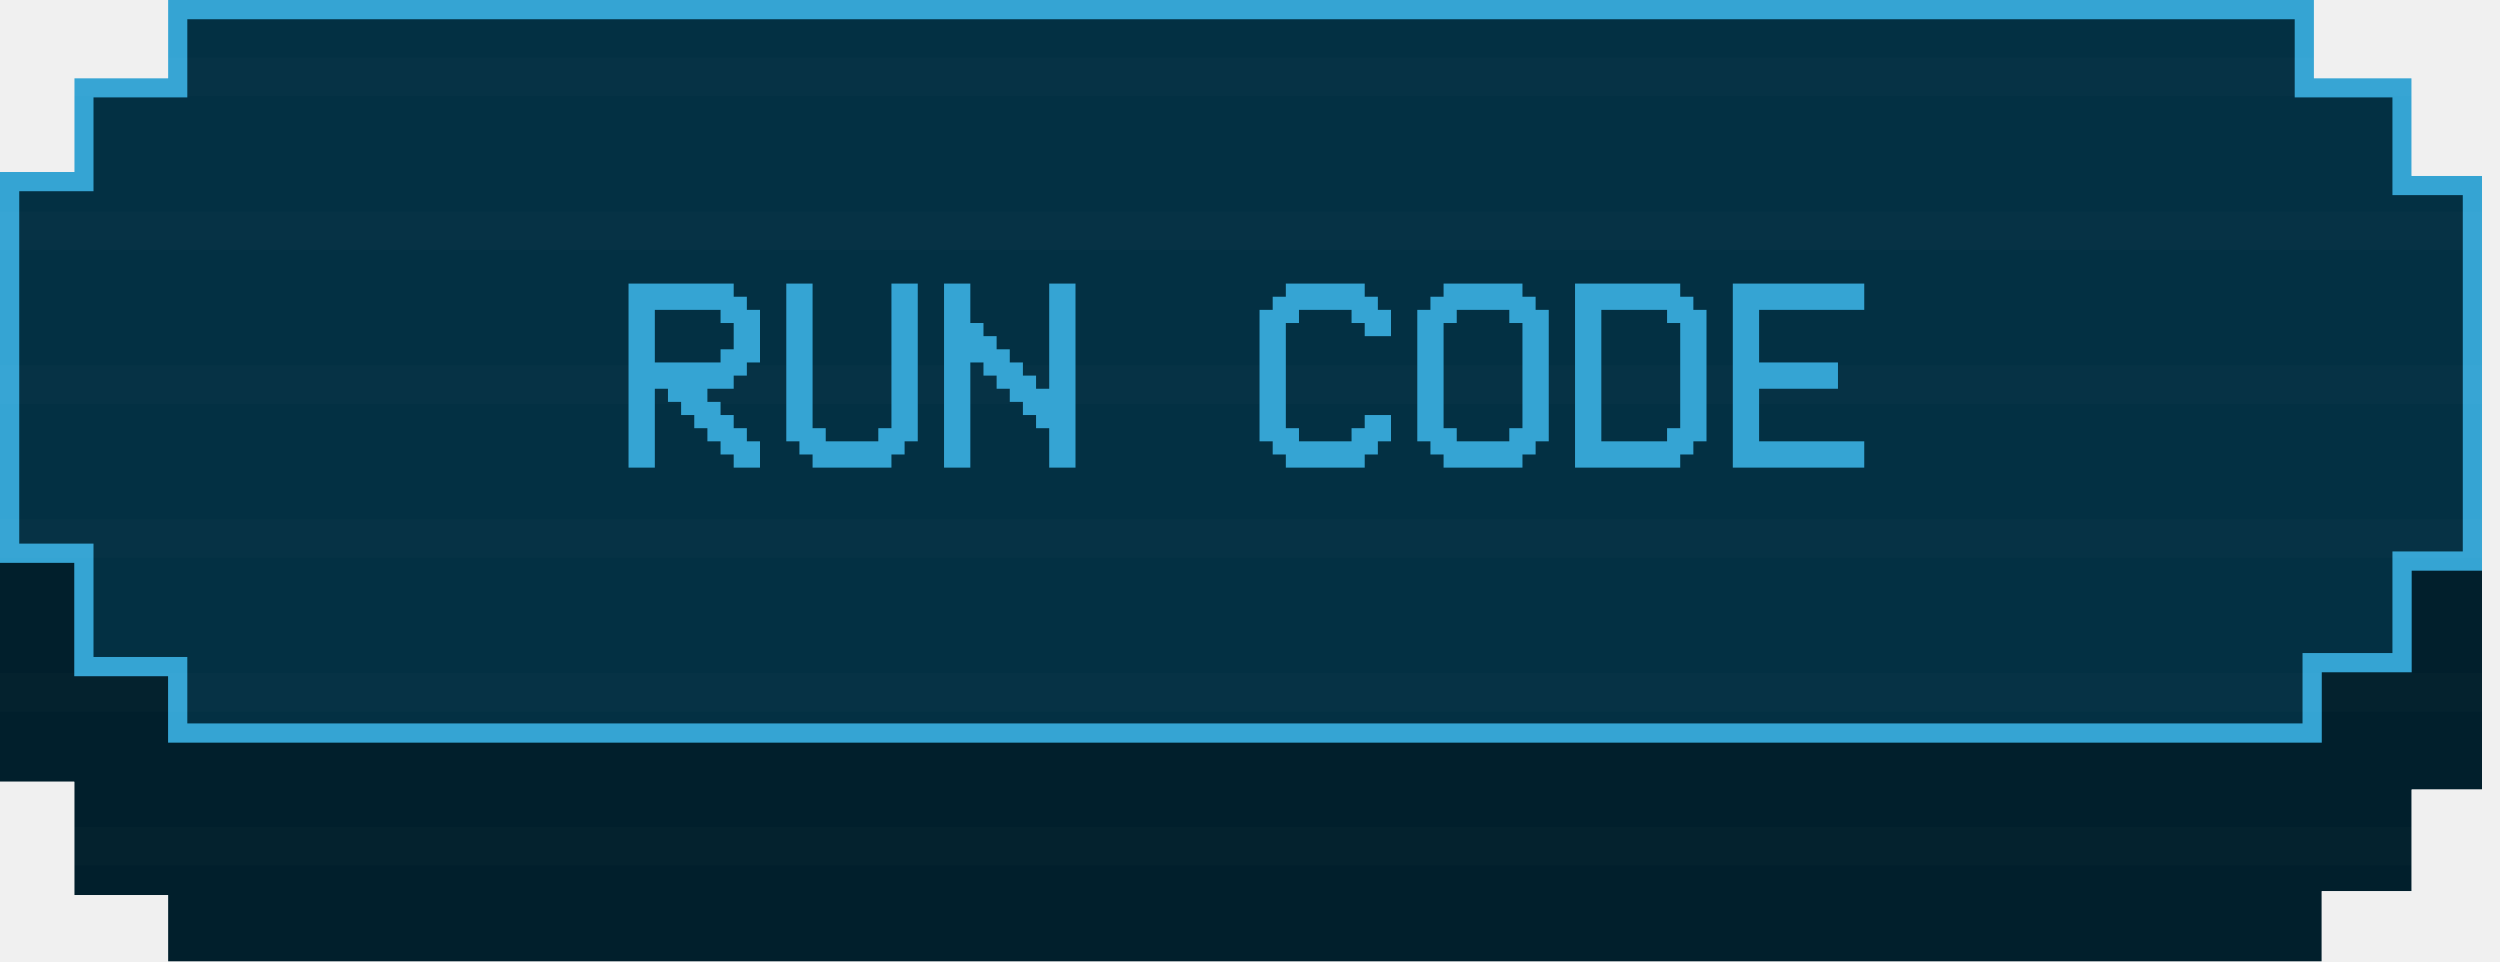
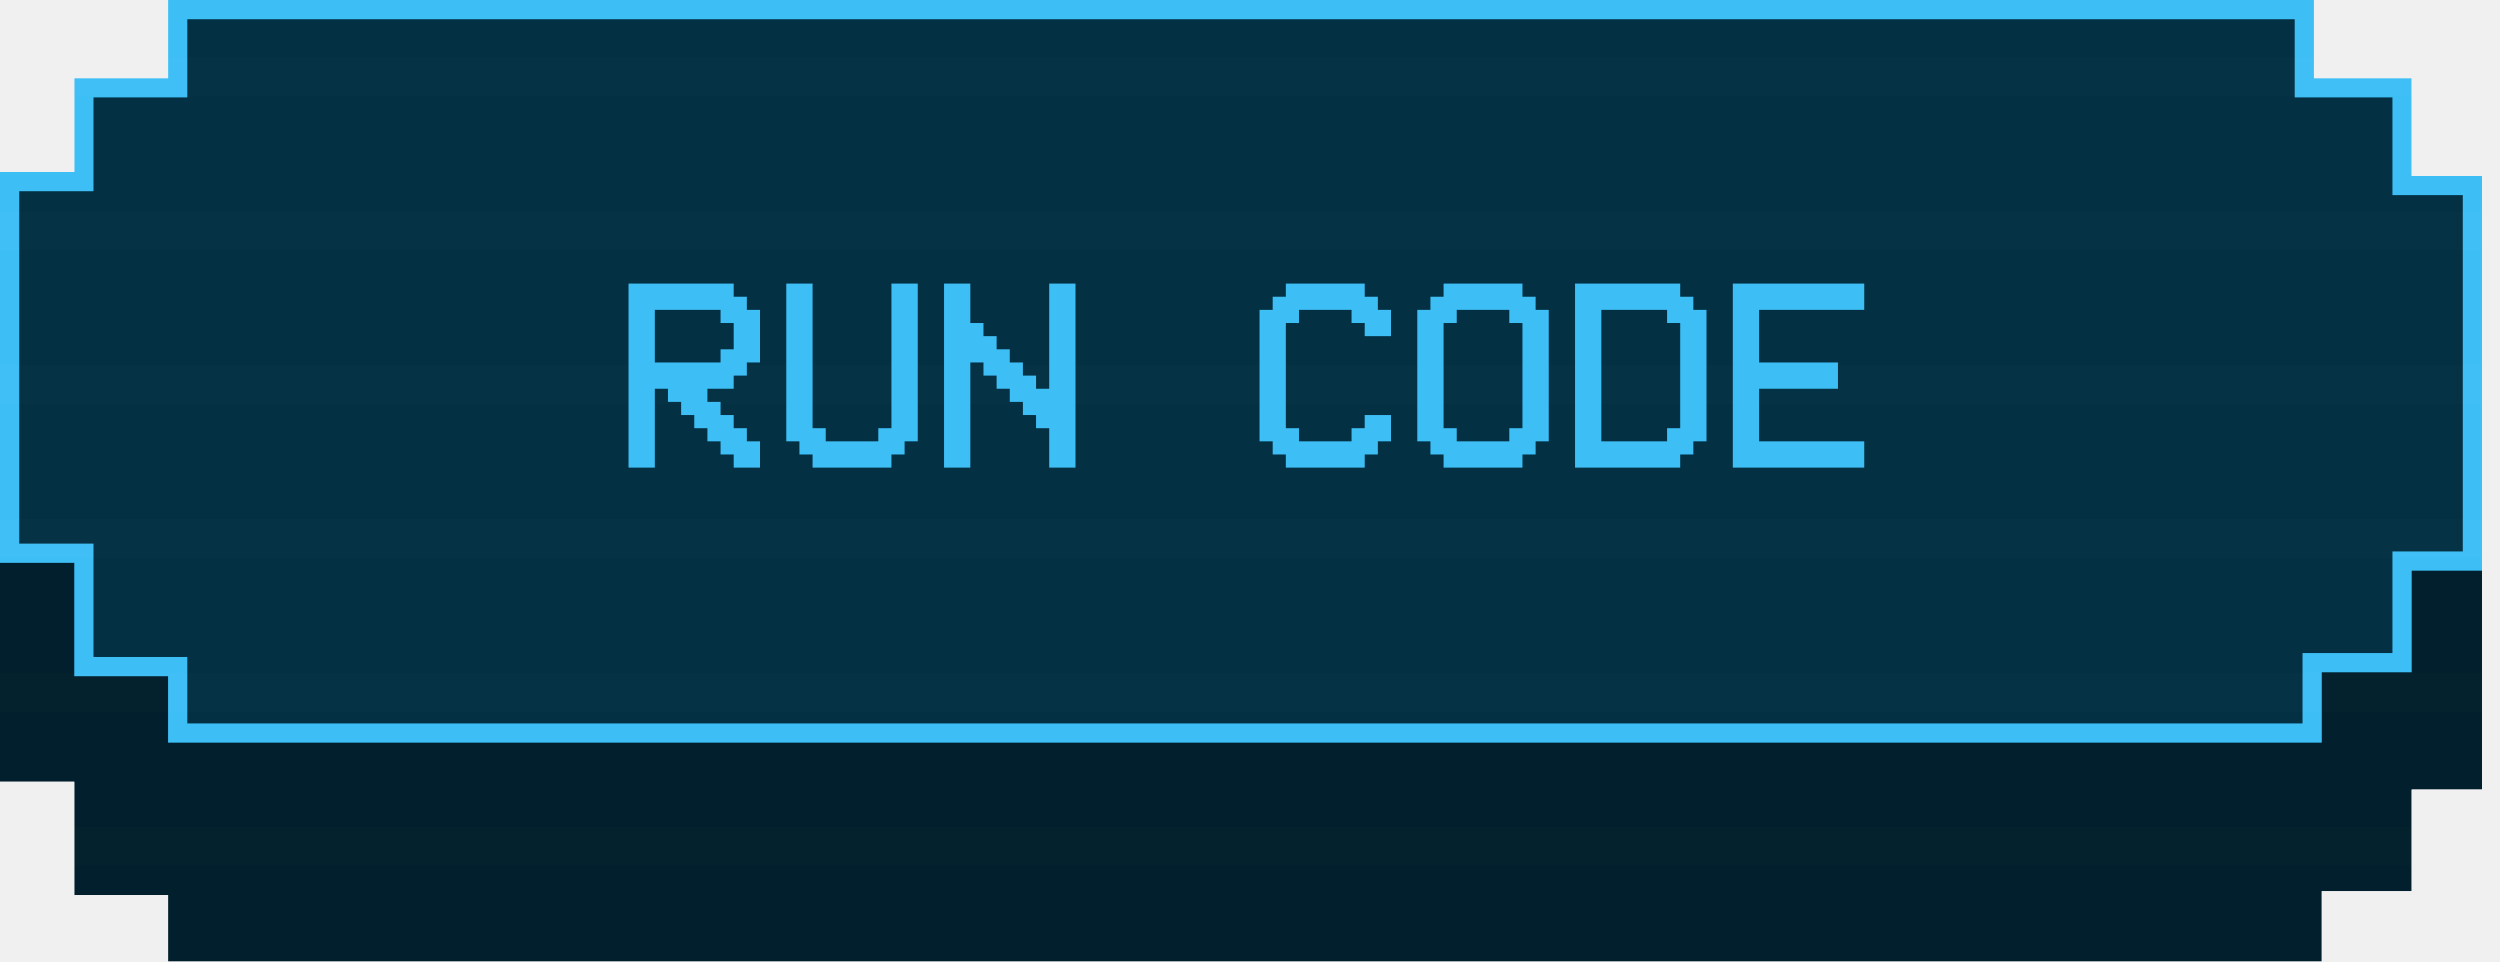
<svg xmlns="http://www.w3.org/2000/svg" width="130" height="50" viewBox="0 0 130 50" fill="none">
  <mask id="mask0" mask-type="alpha" maskUnits="userSpaceOnUse" x="0" y="0" width="130" height="50">
    <path fill-rule="evenodd" clip-rule="evenodd" d="M0 20.325V8.943L0.406 8.943L3.862 8.943V4.065H8.74V0H120.325V4.065H125.407V9.146H129.065V20.529V29.675V41.057H125.407V46.342H120.732V50H8.74V46.545H3.862V40.65H0V29.268V20.325Z" fill="#BAEAFF" />
  </mask>
  <g mask="url(#mask0)">
    <path d="M0 40.65V20.325H3.862V15.447H8.74V11.382H120.325V15.447H125.407V20.528H129.065V41.057H125.407V46.341H120.732V50H8.74V46.545H3.862V40.65H0Z" fill="#011F2C" />
-     <path d="M3.862 28.768H0.5V9.443H3.862H4.362V8.943V4.565H8.74H9.24V4.065V0.5H119.825V4.065V4.565H120.325H124.907V9.146V9.646H125.407H128.565V29.175H125.407H124.907V29.675V34.459H120.732H120.232V34.959V38.118H9.24V35.163V34.663H8.74H4.362V29.268V28.768H3.862Z" fill="#033043" stroke="#35A4D3" />
+     <path d="M3.862 28.768H0.5V9.443H3.862H4.362V8.943V4.565H8.74H9.24V4.065V0.5H119.825V4.065V4.565H120.325H124.907V9.146V9.646H125.407H128.565V29.175H125.407H124.907V29.675V34.459H120.732H120.232V34.959V38.118H9.24V35.163V34.663H8.74H4.362V29.268V28.768H3.862Z" fill="#033043" stroke="#3dbef5" />
    <g opacity="0.015">
      <line x1="-604" y1="4" x2="762" y2="4" stroke="white" stroke-width="2" />
      <line x1="-604" y1="12" x2="762" y2="12" stroke="white" stroke-width="2" />
      <line x1="-604" y1="20" x2="762" y2="20" stroke="white" stroke-width="2" />
      <line x1="-604" y1="28" x2="762" y2="28" stroke="white" stroke-width="2" />
      <line x1="-604" y1="36" x2="762" y2="36" stroke="white" stroke-width="2" />
      <line x1="-604" y1="44" x2="762" y2="44" stroke="white" stroke-width="2" />
    </g>
-     <path d="M34.051 16.113V18.848H37.469V18.164H38.152V16.797H37.469V16.113H34.051ZM34.734 20.215H34.051V24.316H32.684V14.746H38.152V15.43H38.836V16.113H39.52V18.848H38.836V19.531H38.152V20.215H36.785V20.898H37.469V21.582H38.152V22.266H38.836V22.949H39.52V24.316H38.152V23.633H37.469V22.949H36.785V22.266H36.102V21.582H35.418V20.898H34.734V20.215ZM41.57 22.949H40.887V14.746H42.254V22.266H42.938V22.949H45.672V22.266H46.355V14.746H47.723V22.949H47.039V23.633H46.355V24.316H42.254V23.633H41.57V22.949ZM50.457 18.848V24.316H49.09V14.746H50.457V16.797H51.141V17.48H51.824V18.164H52.508V18.848H53.191V19.531H53.875V20.215H54.559V14.746H55.926V24.316H54.559V22.266H53.875V21.582H53.191V20.898H52.508V20.215H51.824V19.531H51.141V18.848H50.457ZM67.547 22.949H70.281V22.266H70.965V21.582H72.332V22.949H71.648V23.633H70.965V24.316H66.863V23.633H66.18V22.949H65.496V16.113H66.18V15.43H66.863V14.746H70.965V15.43H71.648V16.113H72.332V17.48H70.965V16.797H70.281V16.113H67.547V16.797H66.863V22.266H67.547V22.949ZM78.484 16.113H75.75V16.797H75.066V22.266H75.75V22.949H78.484V22.266H79.168V16.797H78.484V16.113ZM75.066 15.43V14.746H79.168V15.43H79.852V16.113H80.535V22.949H79.852V23.633H79.168V24.316H75.066V23.633H74.383V22.949H73.699V16.113H74.383V15.43H75.066ZM83.269 16.113V22.949H86.688V22.266H87.371V16.797H86.688V16.113H83.269ZM81.902 24.316V14.746H87.371V15.43H88.055V16.113H88.738V22.949H88.055V23.633H87.371V24.316H81.902ZM96.941 14.746V16.113H91.473V18.848H95.574V20.215H91.473V22.949H96.941V24.316H90.106V14.746H96.941Z" fill="#35A4D3" />
+     <path d="M34.051 16.113V18.848H37.469V18.164H38.152V16.797H37.469V16.113H34.051ZM34.734 20.215H34.051V24.316H32.684V14.746H38.152V15.43H38.836V16.113H39.52V18.848H38.836V19.531H38.152V20.215H36.785V20.898H37.469V21.582H38.152V22.266H38.836V22.949H39.52V24.316H38.152V23.633H37.469V22.949H36.785V22.266H36.102V21.582H35.418V20.898H34.734V20.215ZM41.57 22.949H40.887V14.746H42.254V22.266H42.938V22.949H45.672V22.266H46.355V14.746H47.723V22.949H47.039V23.633H46.355V24.316H42.254V23.633H41.57V22.949ZM50.457 18.848V24.316H49.09V14.746H50.457V16.797H51.141V17.48H51.824V18.164H52.508V18.848H53.191V19.531H53.875V20.215H54.559V14.746H55.926V24.316H54.559V22.266H53.875V21.582H53.191V20.898H52.508V20.215H51.824V19.531H51.141V18.848H50.457ZM67.547 22.949H70.281V22.266H70.965V21.582H72.332V22.949H71.648V23.633H70.965V24.316H66.863V23.633H66.18V22.949H65.496V16.113H66.18V15.43H66.863V14.746H70.965V15.43H71.648V16.113H72.332V17.48H70.965V16.797H70.281V16.113H67.547V16.797H66.863V22.266H67.547V22.949ZM78.484 16.113H75.75V16.797H75.066V22.266H75.75V22.949H78.484V22.266H79.168V16.797H78.484V16.113ZM75.066 15.43V14.746H79.168V15.43H79.852V16.113H80.535V22.949H79.852V23.633H79.168V24.316H75.066V23.633H74.383V22.949H73.699V16.113H74.383V15.43H75.066ZM83.269 16.113V22.949H86.688V22.266H87.371V16.797H86.688V16.113H83.269ZM81.902 24.316V14.746H87.371V15.43H88.055V16.113H88.738V22.949H88.055V23.633H87.371V24.316H81.902ZM96.941 14.746V16.113H91.473V18.848H95.574V20.215H91.473V22.949H96.941V24.316H90.106V14.746H96.941Z" fill="#3dbef5" />
  </g>
</svg>
